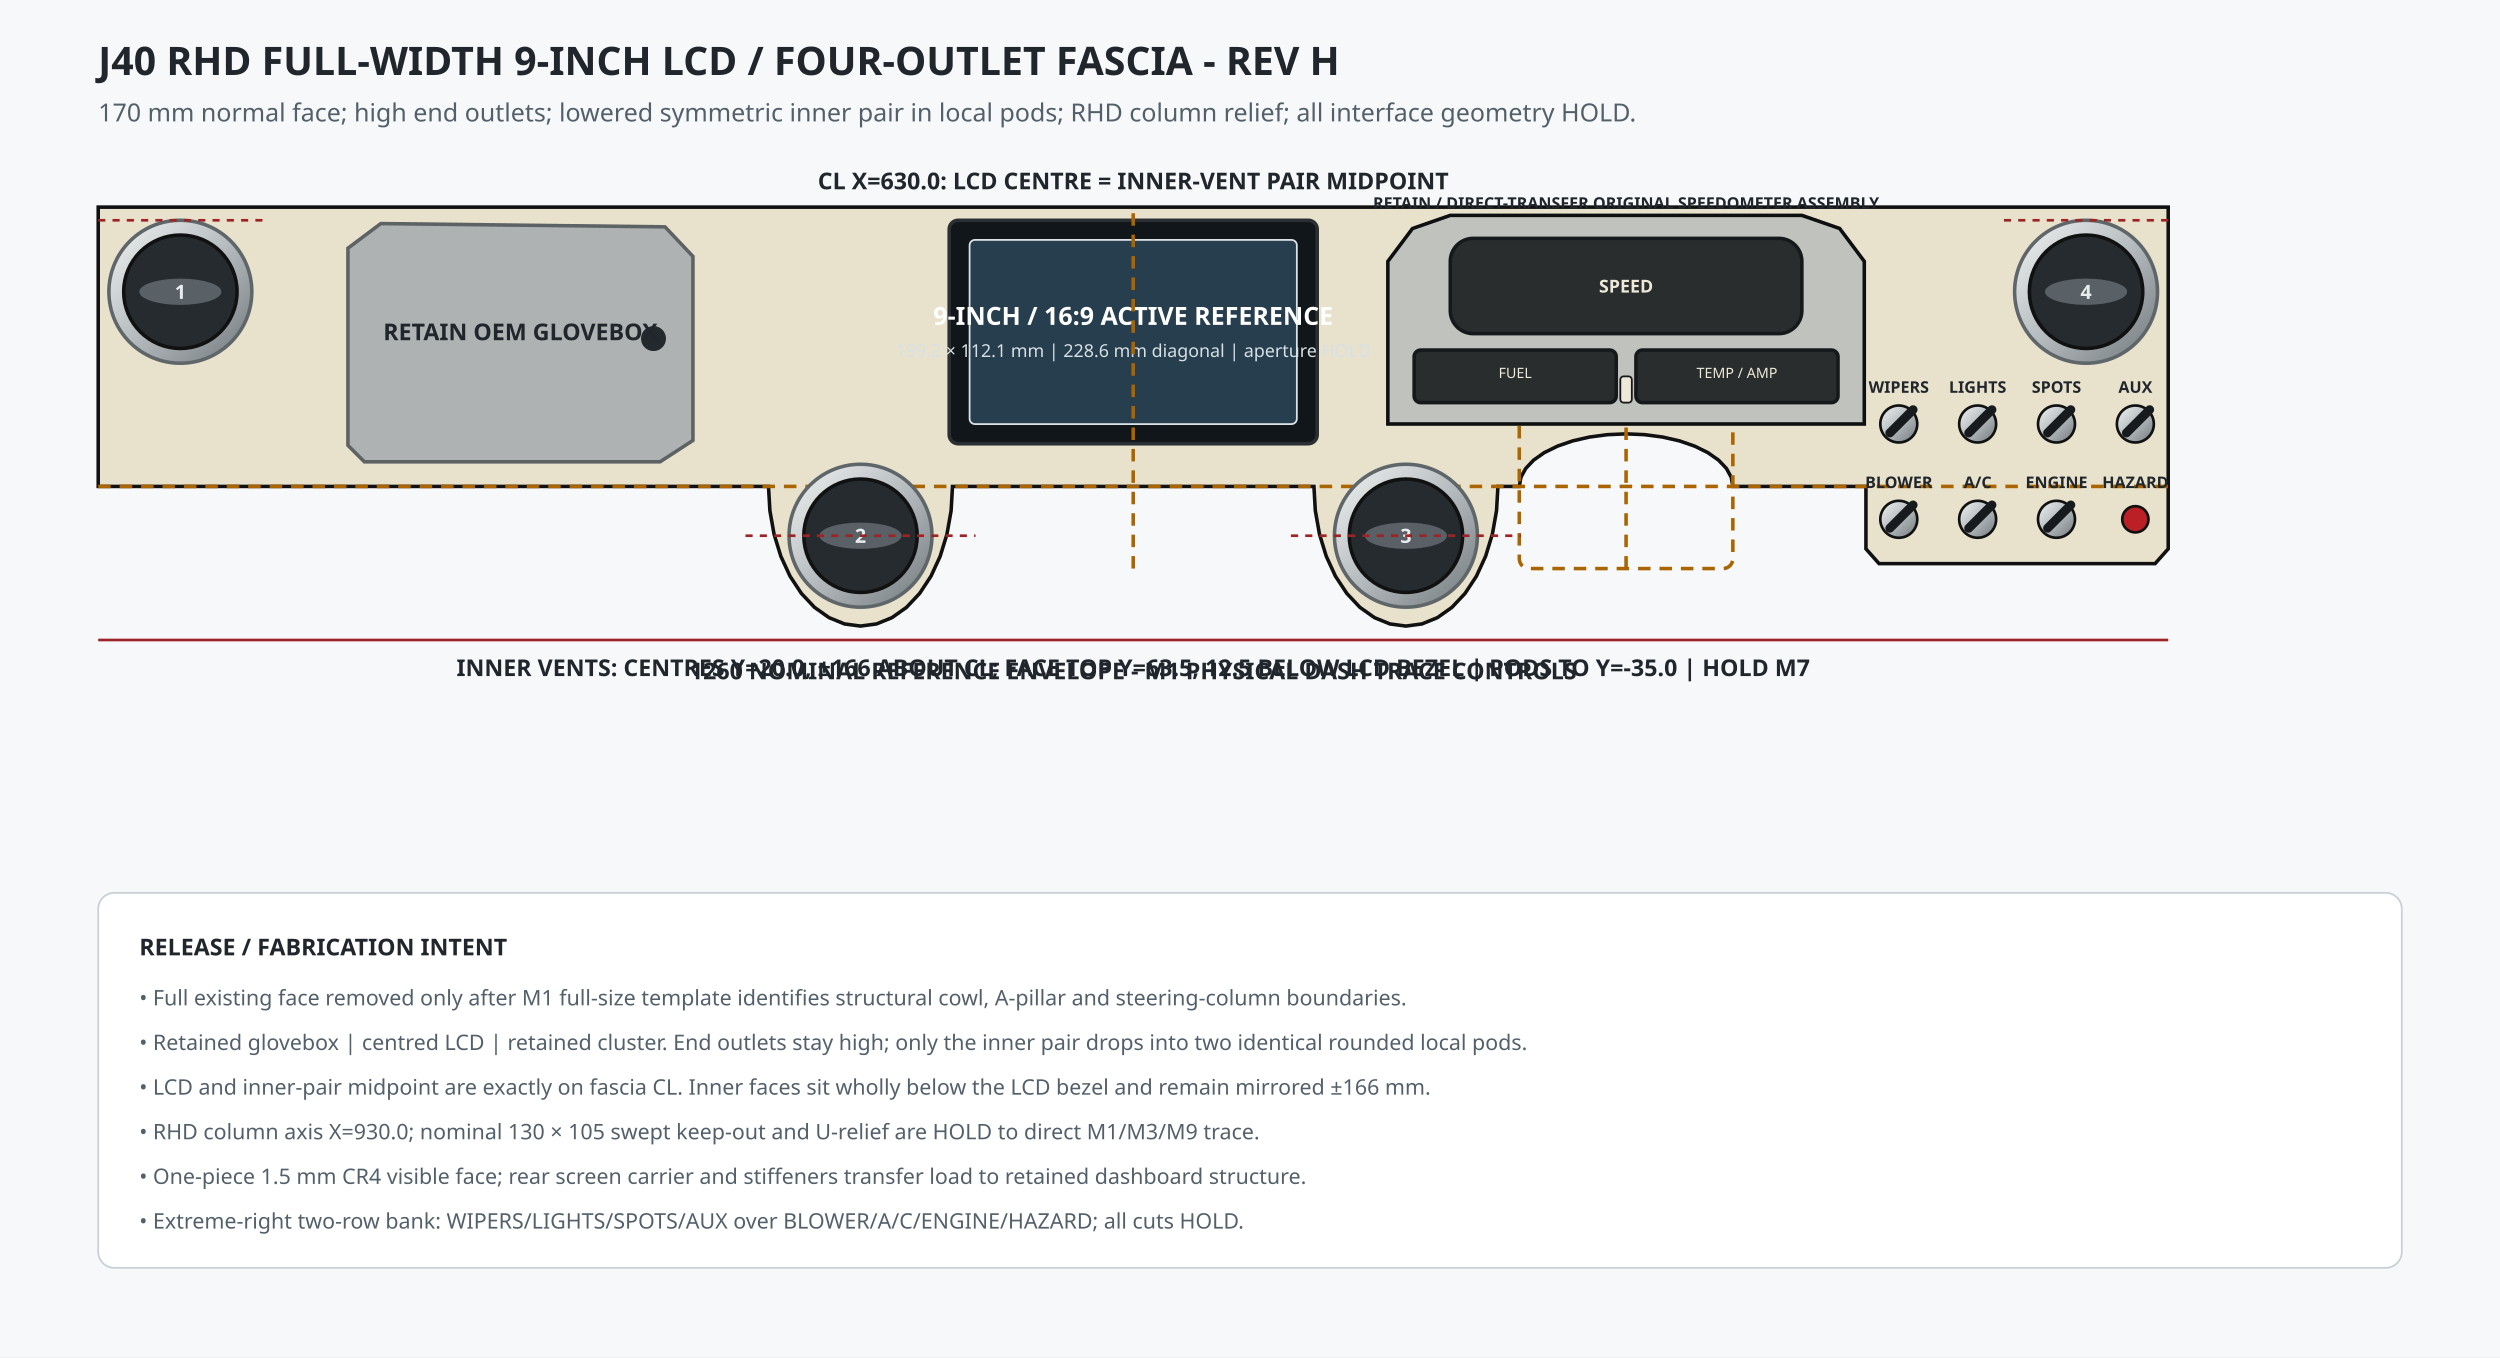
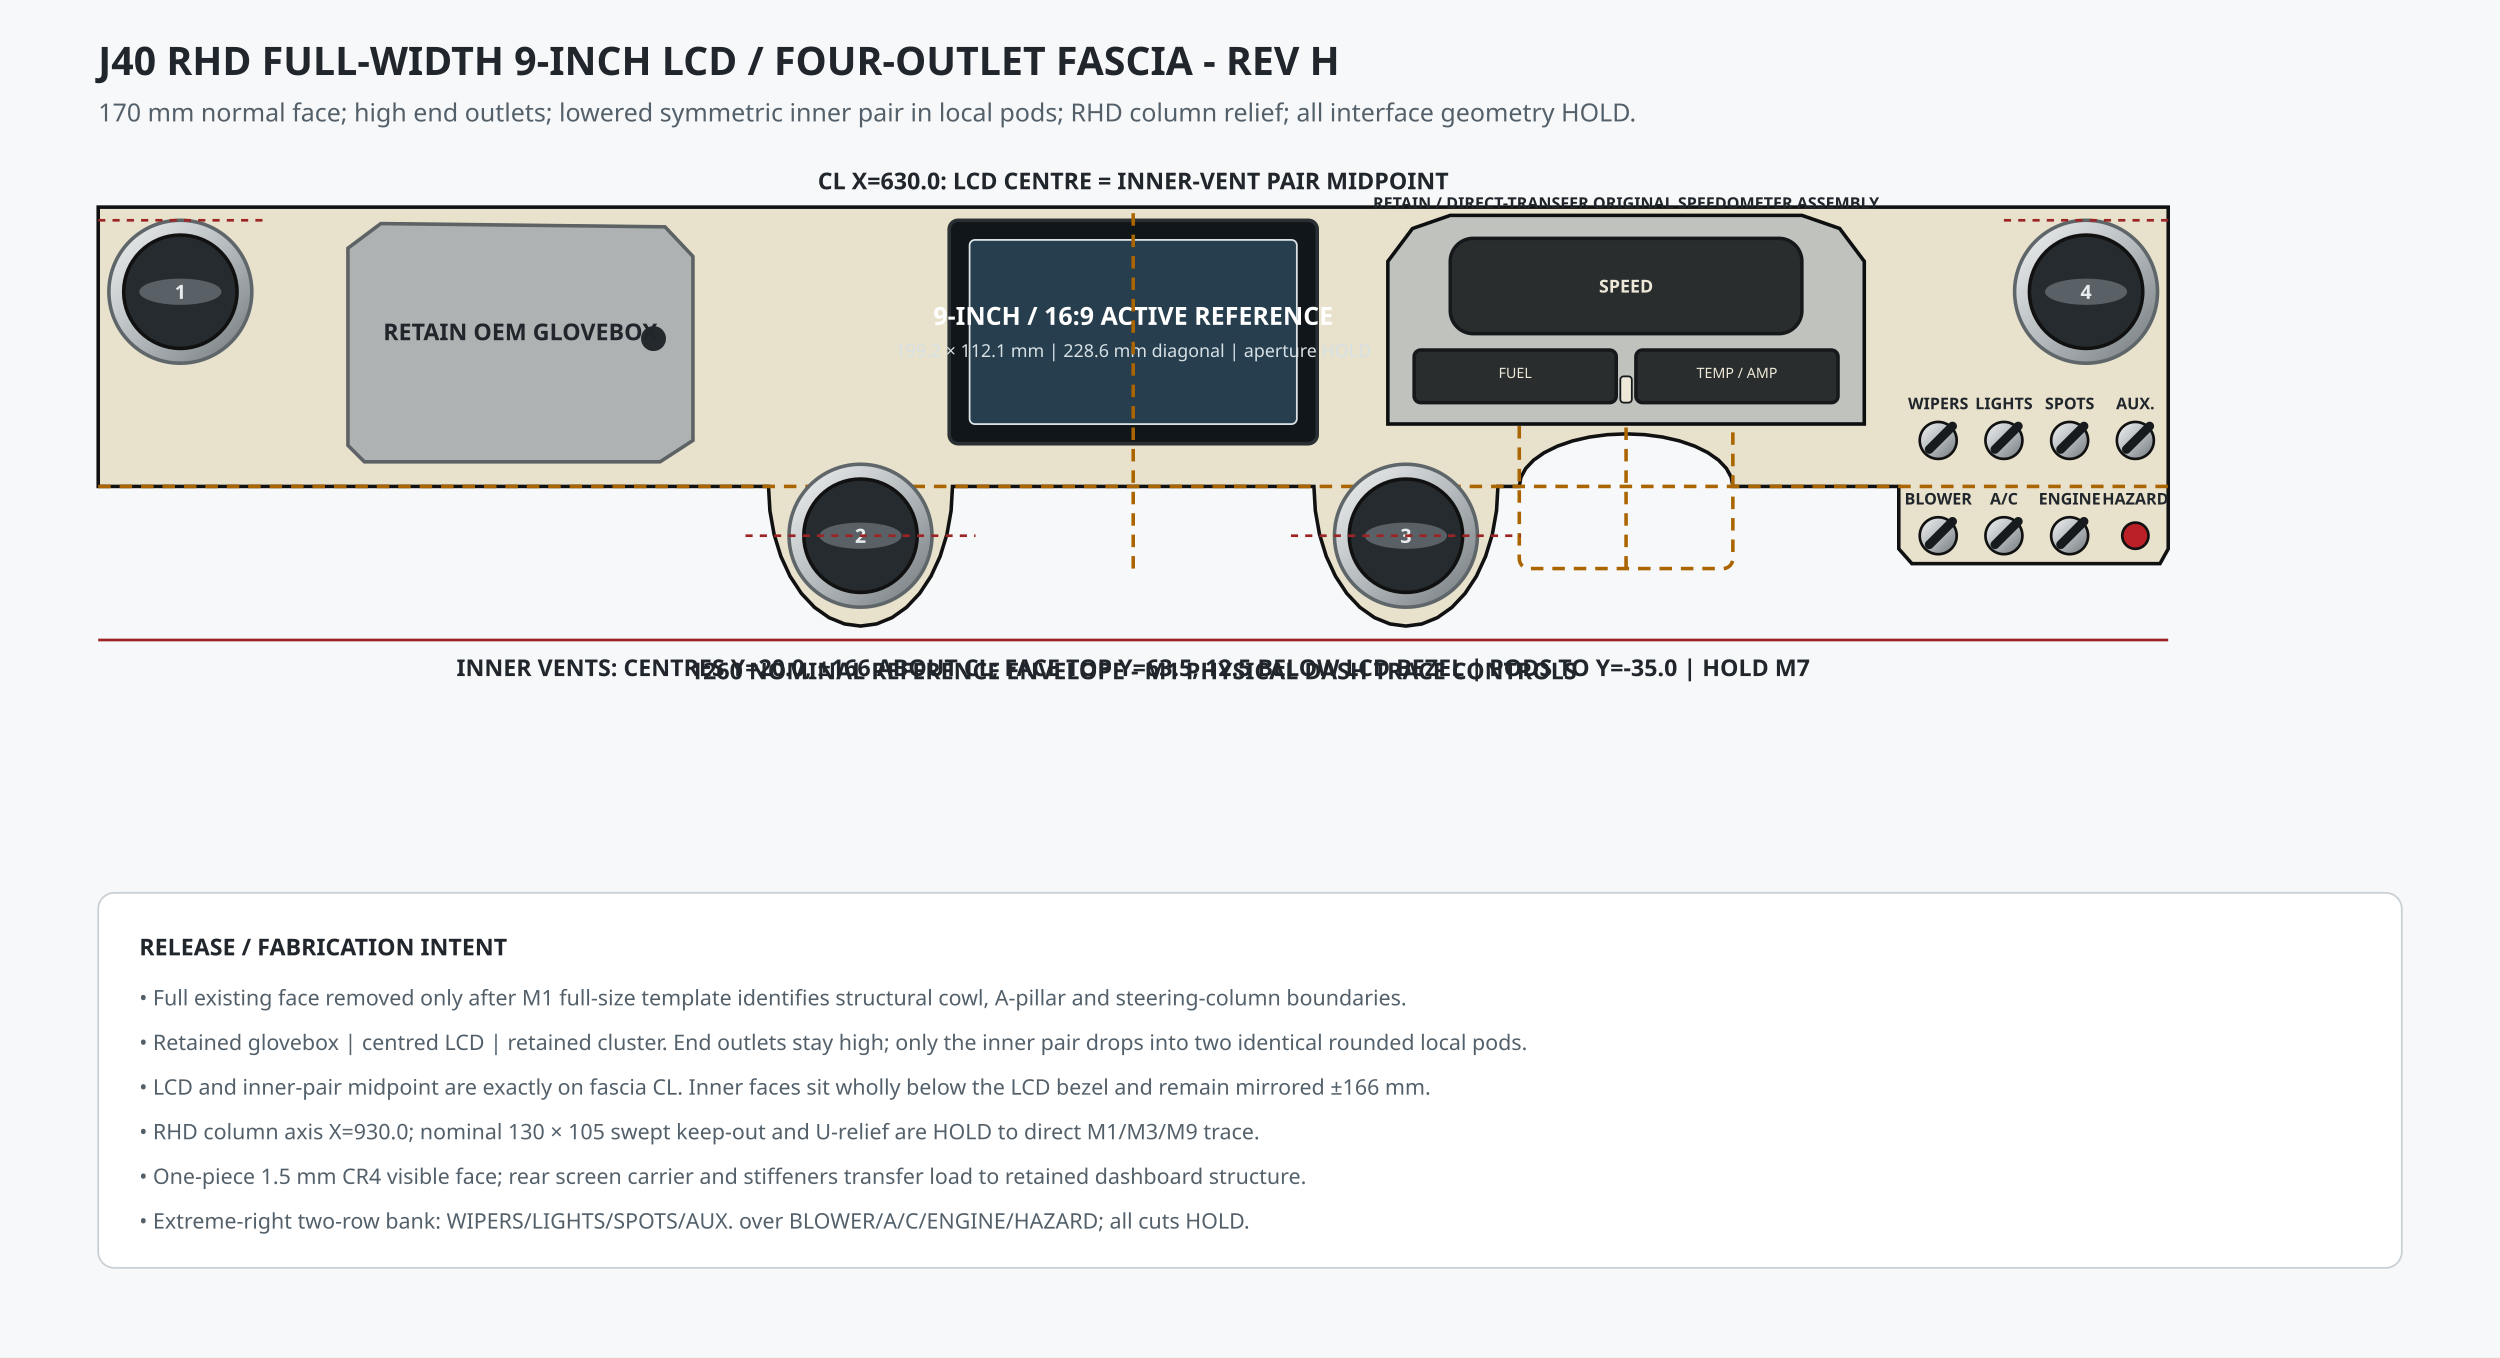
<svg xmlns="http://www.w3.org/2000/svg" width="1400" height="760" viewBox="0 0 1400 760">
  <defs>
    <linearGradient id="silver" x1="0" y1="0" x2="1" y2="1">
      <stop offset="0" stop-color="#f3f4f4" />
      <stop offset=".5" stop-color="#b5bbbe" />
      <stop offset="1" stop-color="#71787c" />
    </linearGradient>
  </defs>
  <style>.title{font:700 22px Verdana;fill:#20262b}.subtitle{font:14px Verdana;fill:#53606a}.label{font:700 13px Verdana;fill:#20262b}.small{font:12px Verdana;fill:#53606a}.control{font:700 9px Verdana;fill:#20262b}.ventno{font:700 11px Verdana;fill:#e8ecee}.dim{stroke:#9c2424;stroke-width:1.5;fill:none}.hold{stroke:#aa6500;stroke-width:2;fill:none;stroke-dasharray:7 5}</style>
  <rect width="1400" height="760" fill="#f7f8f9" />
  <text x="55" y="42" class="title">J40 RHD FULL-WIDTH 9-INCH LCD / FOUR-OUTLET FASCIA - REV H</text>
  <text x="55" y="68" class="subtitle">170 mm normal face; high end outlets; lowered symmetric inner pair in local pods; RHD column relief; all interface geometry HOLD.</text>
-   <polygon points="55.00,116.00 1214.20,116.00 1214.20,307.36 1206.84,315.64 1052.28,315.64 1044.92,307.36 1044.92,272.40 970.40,272.40 969.49,267.29 966.79,262.33 962.39,257.68 956.41,253.48 949.04,249.85 940.50,246.90 931.05,244.74 920.98,243.41 910.60,242.96 900.22,243.41 890.15,244.74 880.70,246.90 872.16,249.85 864.79,253.48 858.81,257.68 854.41,262.33 851.71,267.29 850.80,272.40 838.84,272.40 838.84,272.40 838.06,285.98 835.73,299.15 831.94,311.50 826.79,322.67 820.44,332.30 813.08,340.12 804.94,345.88 796.27,349.41 787.32,350.60 778.37,349.41 769.70,345.88 761.56,340.12 754.20,332.30 747.85,322.67 742.70,311.50 738.91,299.15 736.58,285.98 735.80,272.40 533.40,272.40 533.40,272.40 532.62,285.98 530.29,299.15 526.50,311.50 521.35,322.67 515.00,332.30 507.64,340.12 499.50,345.88 490.83,349.41 481.88,350.60 472.93,349.41 464.26,345.88 456.12,340.12 448.76,332.30 442.41,322.67 437.26,311.50 433.47,299.15 431.14,285.98 430.36,272.40 55.00,272.40" fill="#e8e2cc" stroke="#111" stroke-width="2" />
+   <polygon points="55.00,116.00 1214.20,116.00 1214.20,307.36 1209.60,315.64 1070.68,315.64 1063.32,307.36 1063.32,272.40 970.40,272.40 969.49,267.29 966.79,262.33 962.39,257.68 956.41,253.48 949.04,249.85 940.50,246.90 931.05,244.74 920.98,243.41 910.60,242.96 900.22,243.41 890.15,244.74 880.70,246.90 872.16,249.85 864.79,253.48 858.81,257.68 854.41,262.33 851.71,267.29 850.80,272.40 838.84,272.40 838.84,272.40 838.06,285.98 835.73,299.15 831.94,311.50 826.79,322.67 820.44,332.30 813.08,340.12 804.94,345.88 796.27,349.41 787.32,350.60 778.37,349.41 769.70,345.88 761.56,340.12 754.20,332.30 747.85,322.67 742.70,311.50 738.91,299.15 736.58,285.98 735.80,272.40 533.40,272.40 533.40,272.40 532.62,285.98 530.29,299.15 526.50,311.50 521.35,322.67 515.00,332.30 507.64,340.12 499.50,345.88 490.83,349.41 481.88,350.60 472.93,349.41 464.26,345.88 456.12,340.12 448.76,332.30 442.41,322.67 437.26,311.50 433.47,299.15 431.14,285.98 430.36,272.40 55.00,272.40" fill="#e8e2cc" stroke="#111" stroke-width="2" />
  <line x1="55.0" y1="272.4" x2="1214.2" y2="272.4" class="hold" />
  <rect x="850.80" y="221.80" width="119.60" height="96.60" rx="5.52" class="hold" />
  <line x1="910.60" y1="318.40" x2="910.60" y2="221.80" class="hold" />
  <polygon points="194.84,249.40 204.04,258.60 369.64,258.60 388.04,246.64 388.04,143.60 372.40,127.04 213.24,125.20 194.84,139.00" fill="#aeb2b2" stroke="#5d6264" stroke-width="2" />
  <circle cx="365.96" cy="189.6" r="7" fill="#24292d" />
  <text x="291.44" y="190.52" text-anchor="middle" class="label">RETAIN OEM GLOVEBOX</text>
  <rect x="531.56" y="123.36" width="206.08" height="125.12" rx="5" fill="#11161a" stroke="#292f33" stroke-width="2" />
  <rect x="542.968" y="134.354" width="183.264" height="103.132" rx="3" fill="#263e4d" stroke="#dae2e6" />
  <text x="634.6" y="181.92" text-anchor="middle" fill="#fff" font-family="Verdana" font-size="14" font-weight="700">9-INCH / 16:9 ACTIVE REFERENCE</text>
  <text x="634.6" y="199.92" text-anchor="middle" fill="#d6e0e5" font-family="Verdana" font-size="10">199.2 × 112.1 mm | 228.6 mm diagonal | aperture HOLD</text>
  <polygon points="777.20,237.44 777.20,146.36 791.00,127.96 812.16,120.60 1009.04,120.60 1030.20,127.96 1044.00,146.36 1044.00,237.44" fill="#bfc2bd" stroke="#0d0f10" stroke-width="2" />
  <rect x="812.16" y="133.48" width="196.88" height="53.36" rx="12.88" fill="#292d2e" stroke="#16191b" stroke-width="2" />
  <rect x="791.92" y="196.04" width="113.16" height="29.44" rx="3.68" fill="#292d2e" stroke="#16191b" stroke-width="2" />
  <rect x="916.12" y="196.04" width="113.16" height="29.44" rx="3.68" fill="#292d2e" stroke="#16191b" stroke-width="2" />
  <rect x="907.38" y="210.76" width="6.44" height="14.72" rx="1.84" fill="#ede8d7" stroke="#16191b" stroke-width="1" />
  <text x="910.6" y="163.84" text-anchor="middle" fill="#ede8d7" font-family="Verdana" font-size="10" font-weight="700">SPEED</text>
  <text x="848.5" y="211.68" text-anchor="middle" fill="#ede8d7" font-family="Verdana" font-size="8">FUEL</text>
  <text x="972.7" y="211.68" text-anchor="middle" fill="#ede8d7" font-family="Verdana" font-size="8">TEMP / AMP</text>
  <text x="910.6" y="116.92" text-anchor="middle" class="control">RETAIN / DIRECT-TRANSFER ORIGINAL SPEEDOMETER ASSEMBLY</text>
  <circle cx="101.00" cy="163.38" r="40.02" fill="url(#silver)" stroke="#5f666a" stroke-width="2" />
  <circle cx="101.00" cy="163.38" r="31.74" fill="#252b2f" stroke="#111" stroke-width="2" />
  <ellipse cx="101.00" cy="163.38" rx="23.00" ry="7.36" fill="#596166" />
  <text x="101.00" y="167.38" text-anchor="middle" class="ventno">1</text>
  <circle cx="481.88" cy="300.00" r="40.02" fill="url(#silver)" stroke="#5f666a" stroke-width="2" />
  <circle cx="481.88" cy="300.00" r="31.74" fill="#252b2f" stroke="#111" stroke-width="2" />
  <ellipse cx="481.88" cy="300.00" rx="23.00" ry="7.36" fill="#596166" />
  <text x="481.88" y="304.00" text-anchor="middle" class="ventno">2</text>
  <circle cx="787.32" cy="300.00" r="40.02" fill="url(#silver)" stroke="#5f666a" stroke-width="2" />
  <circle cx="787.32" cy="300.00" r="31.74" fill="#252b2f" stroke="#111" stroke-width="2" />
  <ellipse cx="787.32" cy="300.00" rx="23.00" ry="7.36" fill="#596166" />
  <text x="787.32" y="304.00" text-anchor="middle" class="ventno">3</text>
  <circle cx="1168.20" cy="163.38" r="40.02" fill="url(#silver)" stroke="#5f666a" stroke-width="2" />
  <circle cx="1168.20" cy="163.38" r="31.74" fill="#252b2f" stroke="#111" stroke-width="2" />
  <ellipse cx="1168.20" cy="163.38" rx="23.00" ry="7.36" fill="#596166" />
  <text x="1168.20" y="167.38" text-anchor="middle" class="ventno">4</text>
-   <circle cx="1063.32" cy="237.44" r="10.35" fill="url(#silver)" stroke="#111" stroke-width="1.5" />
-   <line x1="1058.32" y1="242.44" x2="1071.32" y2="229.44" stroke="#171b1e" stroke-width="5" stroke-linecap="round" />
-   <text x="1063.32" y="219.96" text-anchor="middle" class="control">WIPERS</text>
-   <circle cx="1107.48" cy="237.44" r="10.35" fill="url(#silver)" stroke="#111" stroke-width="1.5" />
-   <line x1="1102.48" y1="242.44" x2="1115.48" y2="229.44" stroke="#171b1e" stroke-width="5" stroke-linecap="round" />
-   <text x="1107.48" y="219.96" text-anchor="middle" class="control">LIGHTS</text>
-   <circle cx="1151.64" cy="237.44" r="10.35" fill="url(#silver)" stroke="#111" stroke-width="1.5" />
-   <line x1="1146.64" y1="242.44" x2="1159.64" y2="229.44" stroke="#171b1e" stroke-width="5" stroke-linecap="round" />
-   <text x="1151.64" y="219.96" text-anchor="middle" class="control">SPOTS</text>
-   <circle cx="1195.80" cy="237.44" r="10.35" fill="url(#silver)" stroke="#111" stroke-width="1.5" />
-   <line x1="1190.80" y1="242.44" x2="1203.80" y2="229.44" stroke="#171b1e" stroke-width="5" stroke-linecap="round" />
-   <text x="1195.80" y="219.96" text-anchor="middle" class="control">AUX</text>
-   <circle cx="1063.32" cy="290.80" r="10.35" fill="url(#silver)" stroke="#111" stroke-width="1.5" />
-   <line x1="1058.32" y1="295.80" x2="1071.32" y2="282.80" stroke="#171b1e" stroke-width="5" stroke-linecap="round" />
-   <text x="1063.32" y="273.32" text-anchor="middle" class="control">BLOWER</text>
-   <circle cx="1107.48" cy="290.80" r="10.35" fill="url(#silver)" stroke="#111" stroke-width="1.5" />
-   <line x1="1102.48" y1="295.80" x2="1115.48" y2="282.80" stroke="#171b1e" stroke-width="5" stroke-linecap="round" />
-   <text x="1107.48" y="273.32" text-anchor="middle" class="control">A/C</text>
-   <circle cx="1151.64" cy="290.80" r="10.35" fill="url(#silver)" stroke="#111" stroke-width="1.5" />
-   <line x1="1146.64" y1="295.80" x2="1159.64" y2="282.80" stroke="#171b1e" stroke-width="5" stroke-linecap="round" />
-   <text x="1151.64" y="273.32" text-anchor="middle" class="control">ENGINE</text>
-   <circle cx="1195.80" cy="290.80" r="7.36" fill="#ba2026" stroke="#111" stroke-width="1.5" />
-   <text x="1195.80" y="273.32" text-anchor="middle" class="control">HAZARD</text>
+   <circle cx="1085.40" cy="246.64" r="10.35" fill="url(#silver)" stroke="#111" stroke-width="1.5" />
+   <line x1="1080.40" y1="251.64" x2="1093.40" y2="238.64" stroke="#171b1e" stroke-width="5" stroke-linecap="round" />
+   <text x="1085.40" y="229.16" text-anchor="middle" class="control">WIPERS</text>
+   <circle cx="1122.20" cy="246.64" r="10.35" fill="url(#silver)" stroke="#111" stroke-width="1.5" />
+   <line x1="1117.20" y1="251.64" x2="1130.20" y2="238.64" stroke="#171b1e" stroke-width="5" stroke-linecap="round" />
+   <text x="1122.20" y="229.16" text-anchor="middle" class="control">LIGHTS</text>
+   <circle cx="1159.00" cy="246.64" r="10.35" fill="url(#silver)" stroke="#111" stroke-width="1.5" />
+   <line x1="1154.00" y1="251.64" x2="1167.00" y2="238.64" stroke="#171b1e" stroke-width="5" stroke-linecap="round" />
+   <text x="1159.00" y="229.16" text-anchor="middle" class="control">SPOTS</text>
+   <circle cx="1195.80" cy="246.64" r="10.35" fill="url(#silver)" stroke="#111" stroke-width="1.5" />
+   <line x1="1190.80" y1="251.64" x2="1203.80" y2="238.64" stroke="#171b1e" stroke-width="5" stroke-linecap="round" />
+   <text x="1195.80" y="229.16" text-anchor="middle" class="control">AUX.</text>
+   <circle cx="1085.40" cy="300.00" r="10.35" fill="url(#silver)" stroke="#111" stroke-width="1.5" />
+   <line x1="1080.40" y1="305.00" x2="1093.40" y2="292.00" stroke="#171b1e" stroke-width="5" stroke-linecap="round" />
+   <text x="1085.40" y="282.52" text-anchor="middle" class="control">BLOWER</text>
+   <circle cx="1122.20" cy="300.00" r="10.35" fill="url(#silver)" stroke="#111" stroke-width="1.5" />
+   <line x1="1117.20" y1="305.00" x2="1130.20" y2="292.00" stroke="#171b1e" stroke-width="5" stroke-linecap="round" />
+   <text x="1122.20" y="282.52" text-anchor="middle" class="control">A/C</text>
+   <circle cx="1159.00" cy="300.00" r="10.35" fill="url(#silver)" stroke="#111" stroke-width="1.5" />
+   <line x1="1154.00" y1="305.00" x2="1167.00" y2="292.00" stroke="#171b1e" stroke-width="5" stroke-linecap="round" />
+   <text x="1159.00" y="282.52" text-anchor="middle" class="control">ENGINE</text>
+   <circle cx="1195.80" cy="300.00" r="7.36" fill="#ba2026" stroke="#111" stroke-width="1.5" />
+   <text x="1195.80" y="282.52" text-anchor="middle" class="control">HAZARD</text>
  <line x1="55.0" y1="358.4" x2="1214.2" y2="358.4" class="dim" />
  <text x="634.6" y="380.4" text-anchor="middle" class="label">1260 NOMINAL REFERENCE ENVELOPE - M1 PHYSICAL DASH TRACE CONTROLS</text>
  <line x1="55.0" y1="123.36" x2="147.0" y2="123.36" class="dim" stroke-dasharray="4 4" />
  <line x1="1122.2" y1="123.36" x2="1214.2" y2="123.36" class="dim" stroke-dasharray="4 4" />
  <line x1="417.48" y1="300.0" x2="546.28" y2="300.0" class="dim" stroke-dasharray="4 4" />
  <line x1="722.92" y1="300.0" x2="851.72" y2="300.0" class="dim" stroke-dasharray="4 4" />
  <line x1="634.6" y1="318.4" x2="634.6" y2="116.0" class="hold" />
  <text x="634.6" y="106.0" text-anchor="middle" class="label">CL X=630.0: LCD CENTRE = INNER-VENT PAIR MIDPOINT</text>
  <text x="634.6" y="378.6" text-anchor="middle" class="label">INNER VENTS: CENTRES Y=20.0, ±166 ABOUT CL; FACE TOP Y=63.5, 12.5 BELOW LCD BEZEL | PODS TO Y=-35.0 | HOLD M7</text>
  <rect x="55" y="500" width="1290" height="210" rx="9" fill="#fff" stroke="#c8d0d5" />
  <text x="78" y="535" class="label">RELEASE / FABRICATION INTENT</text>
  <text x="78" y="563" class="small">• Full existing face removed only after M1 full-size template identifies structural cowl, A-pillar and steering-column boundaries.</text>
  <text x="78" y="588" class="small">• Retained glovebox | centred LCD | retained cluster. End outlets stay high; only the inner pair drops into two identical rounded local pods.</text>
  <text x="78" y="613" class="small">• LCD and inner-pair midpoint are exactly on fascia CL. Inner faces sit wholly below the LCD bezel and remain mirrored ±166 mm.</text>
  <text x="78" y="638" class="small">• RHD column axis X=930.0; nominal 130 × 105 swept keep-out and U-relief are HOLD to direct M1/M3/M9 trace.</text>
  <text x="78" y="663" class="small">• One-piece 1.5 mm CR4 visible face; rear screen carrier and stiffeners transfer load to retained dashboard structure.</text>
-   <text x="78" y="688" class="small">• Extreme-right two-row bank: WIPERS/LIGHTS/SPOTS/AUX over BLOWER/A/C/ENGINE/HAZARD; all cuts HOLD.</text>
+   <text x="78" y="688" class="small">• Extreme-right two-row bank: WIPERS/LIGHTS/SPOTS/AUX. over BLOWER/A/C/ENGINE/HAZARD; all cuts HOLD.</text>
</svg>
